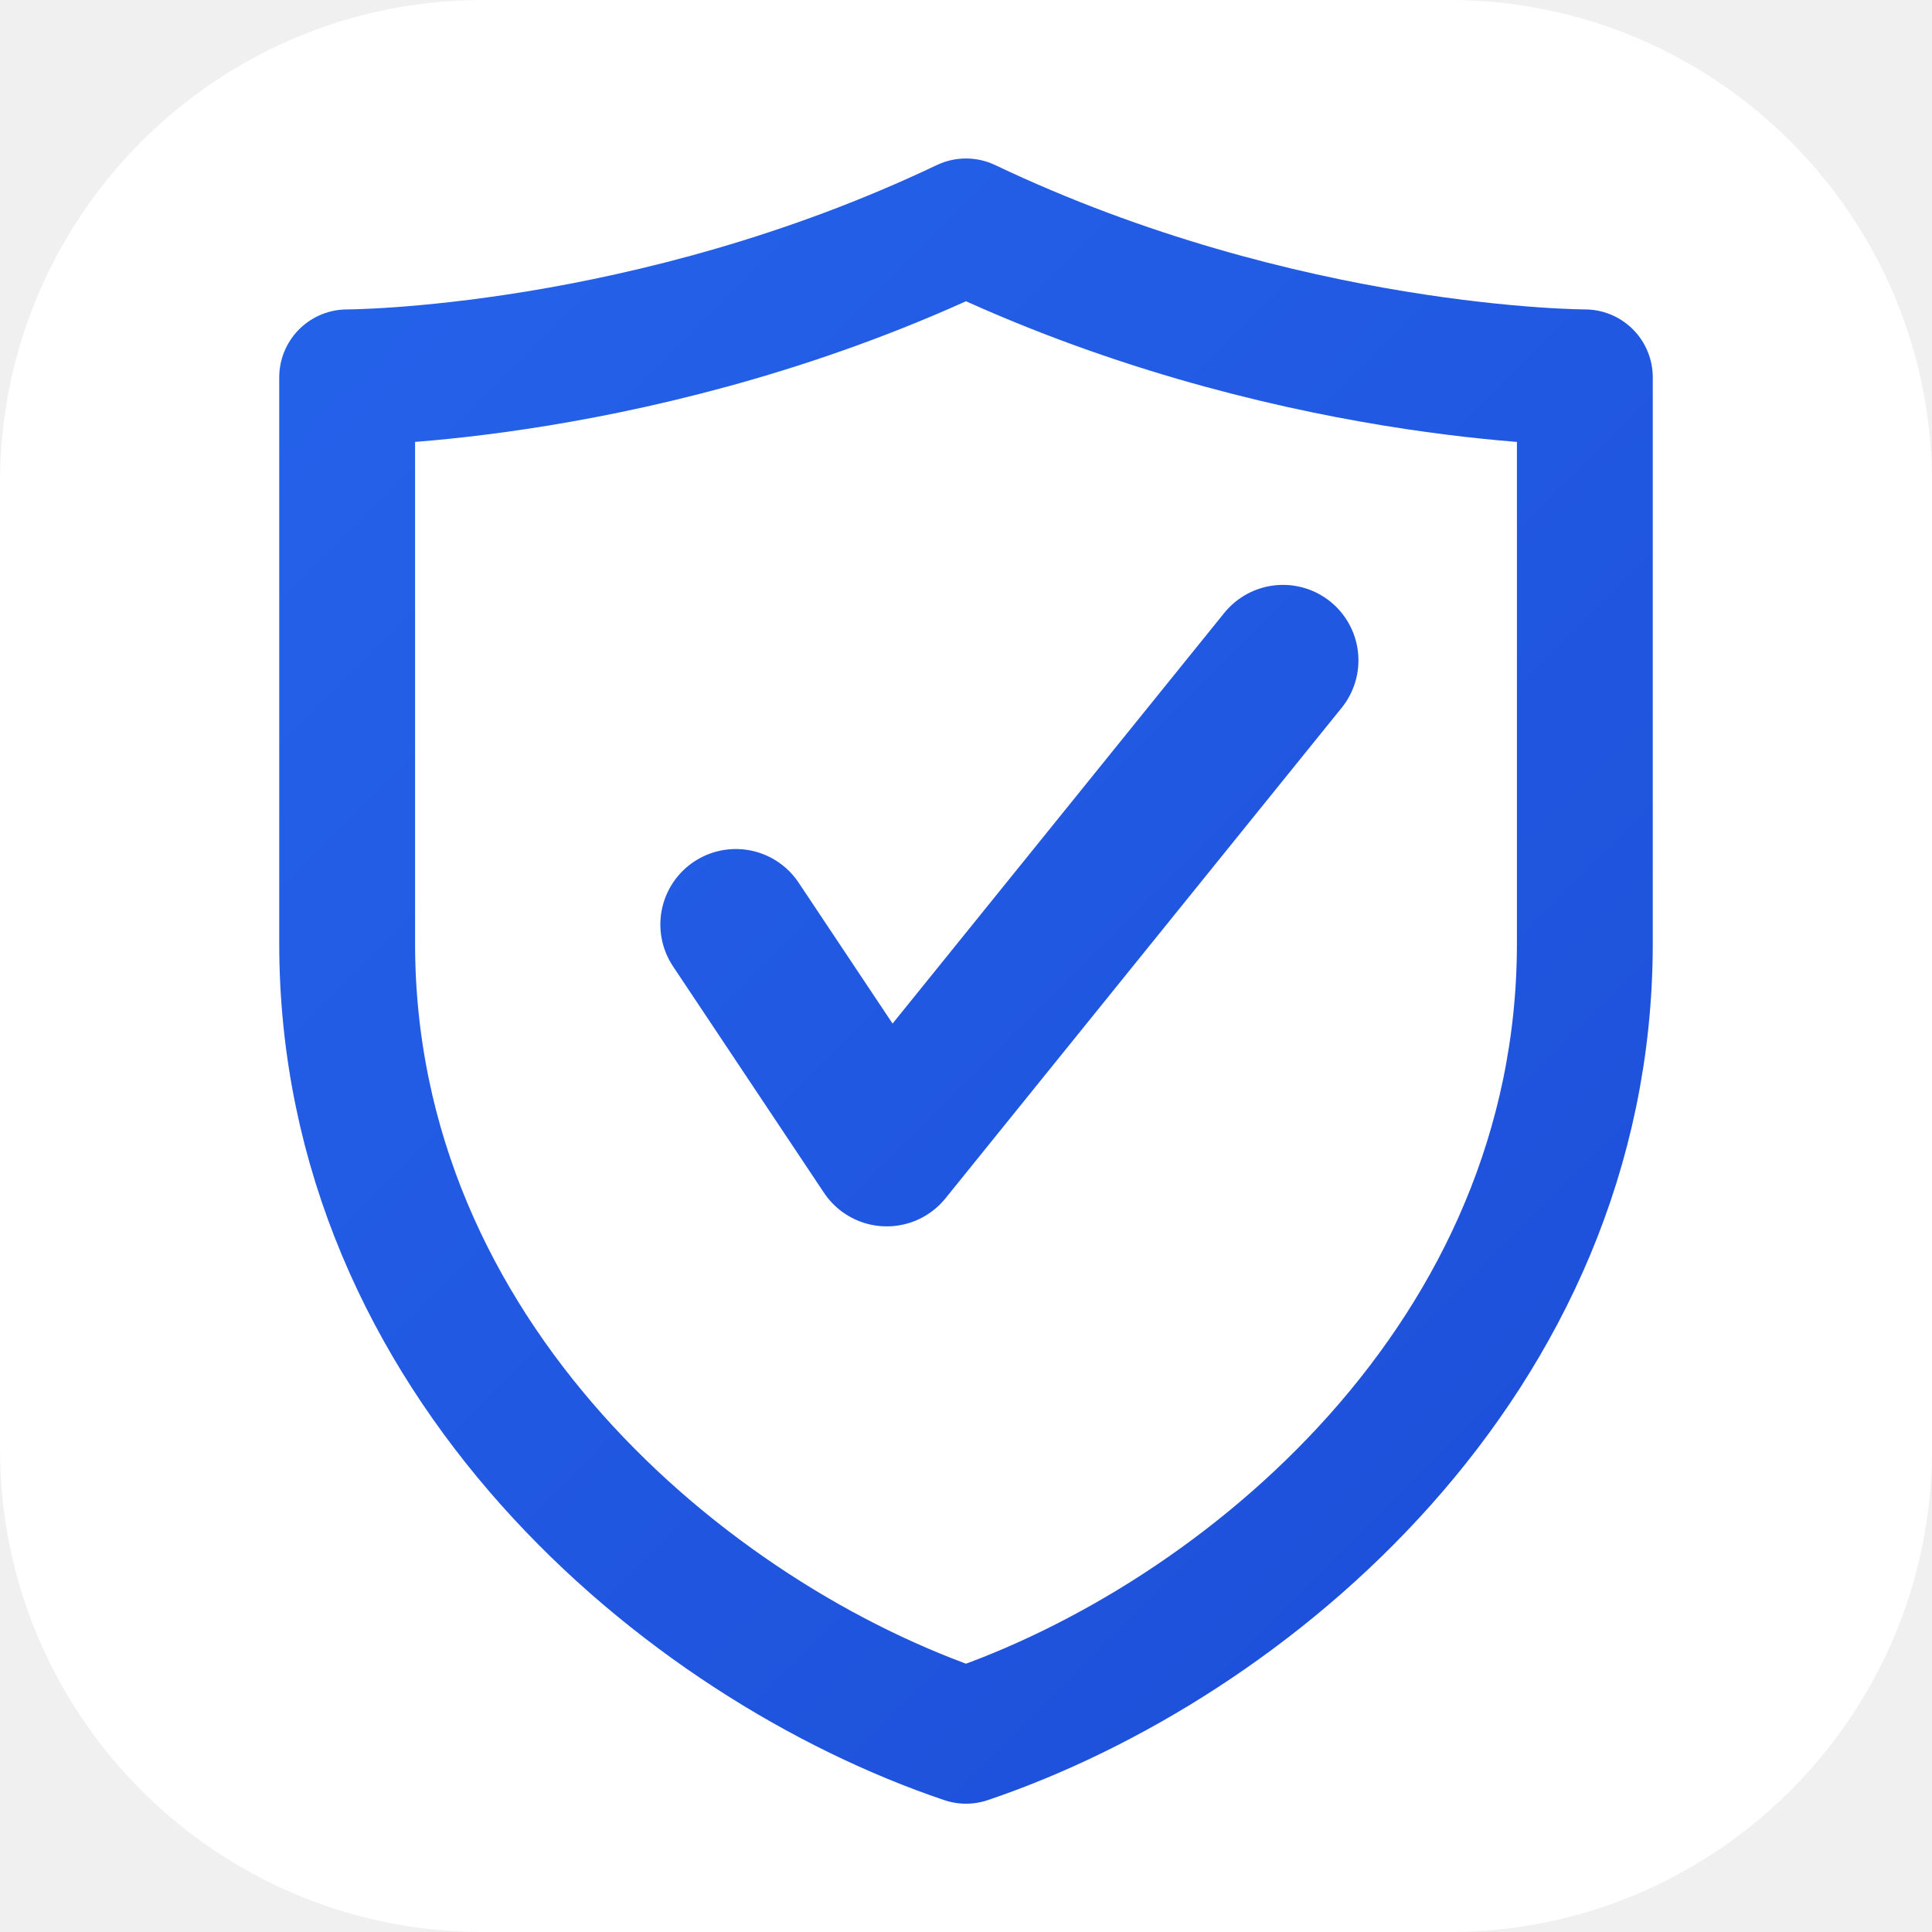
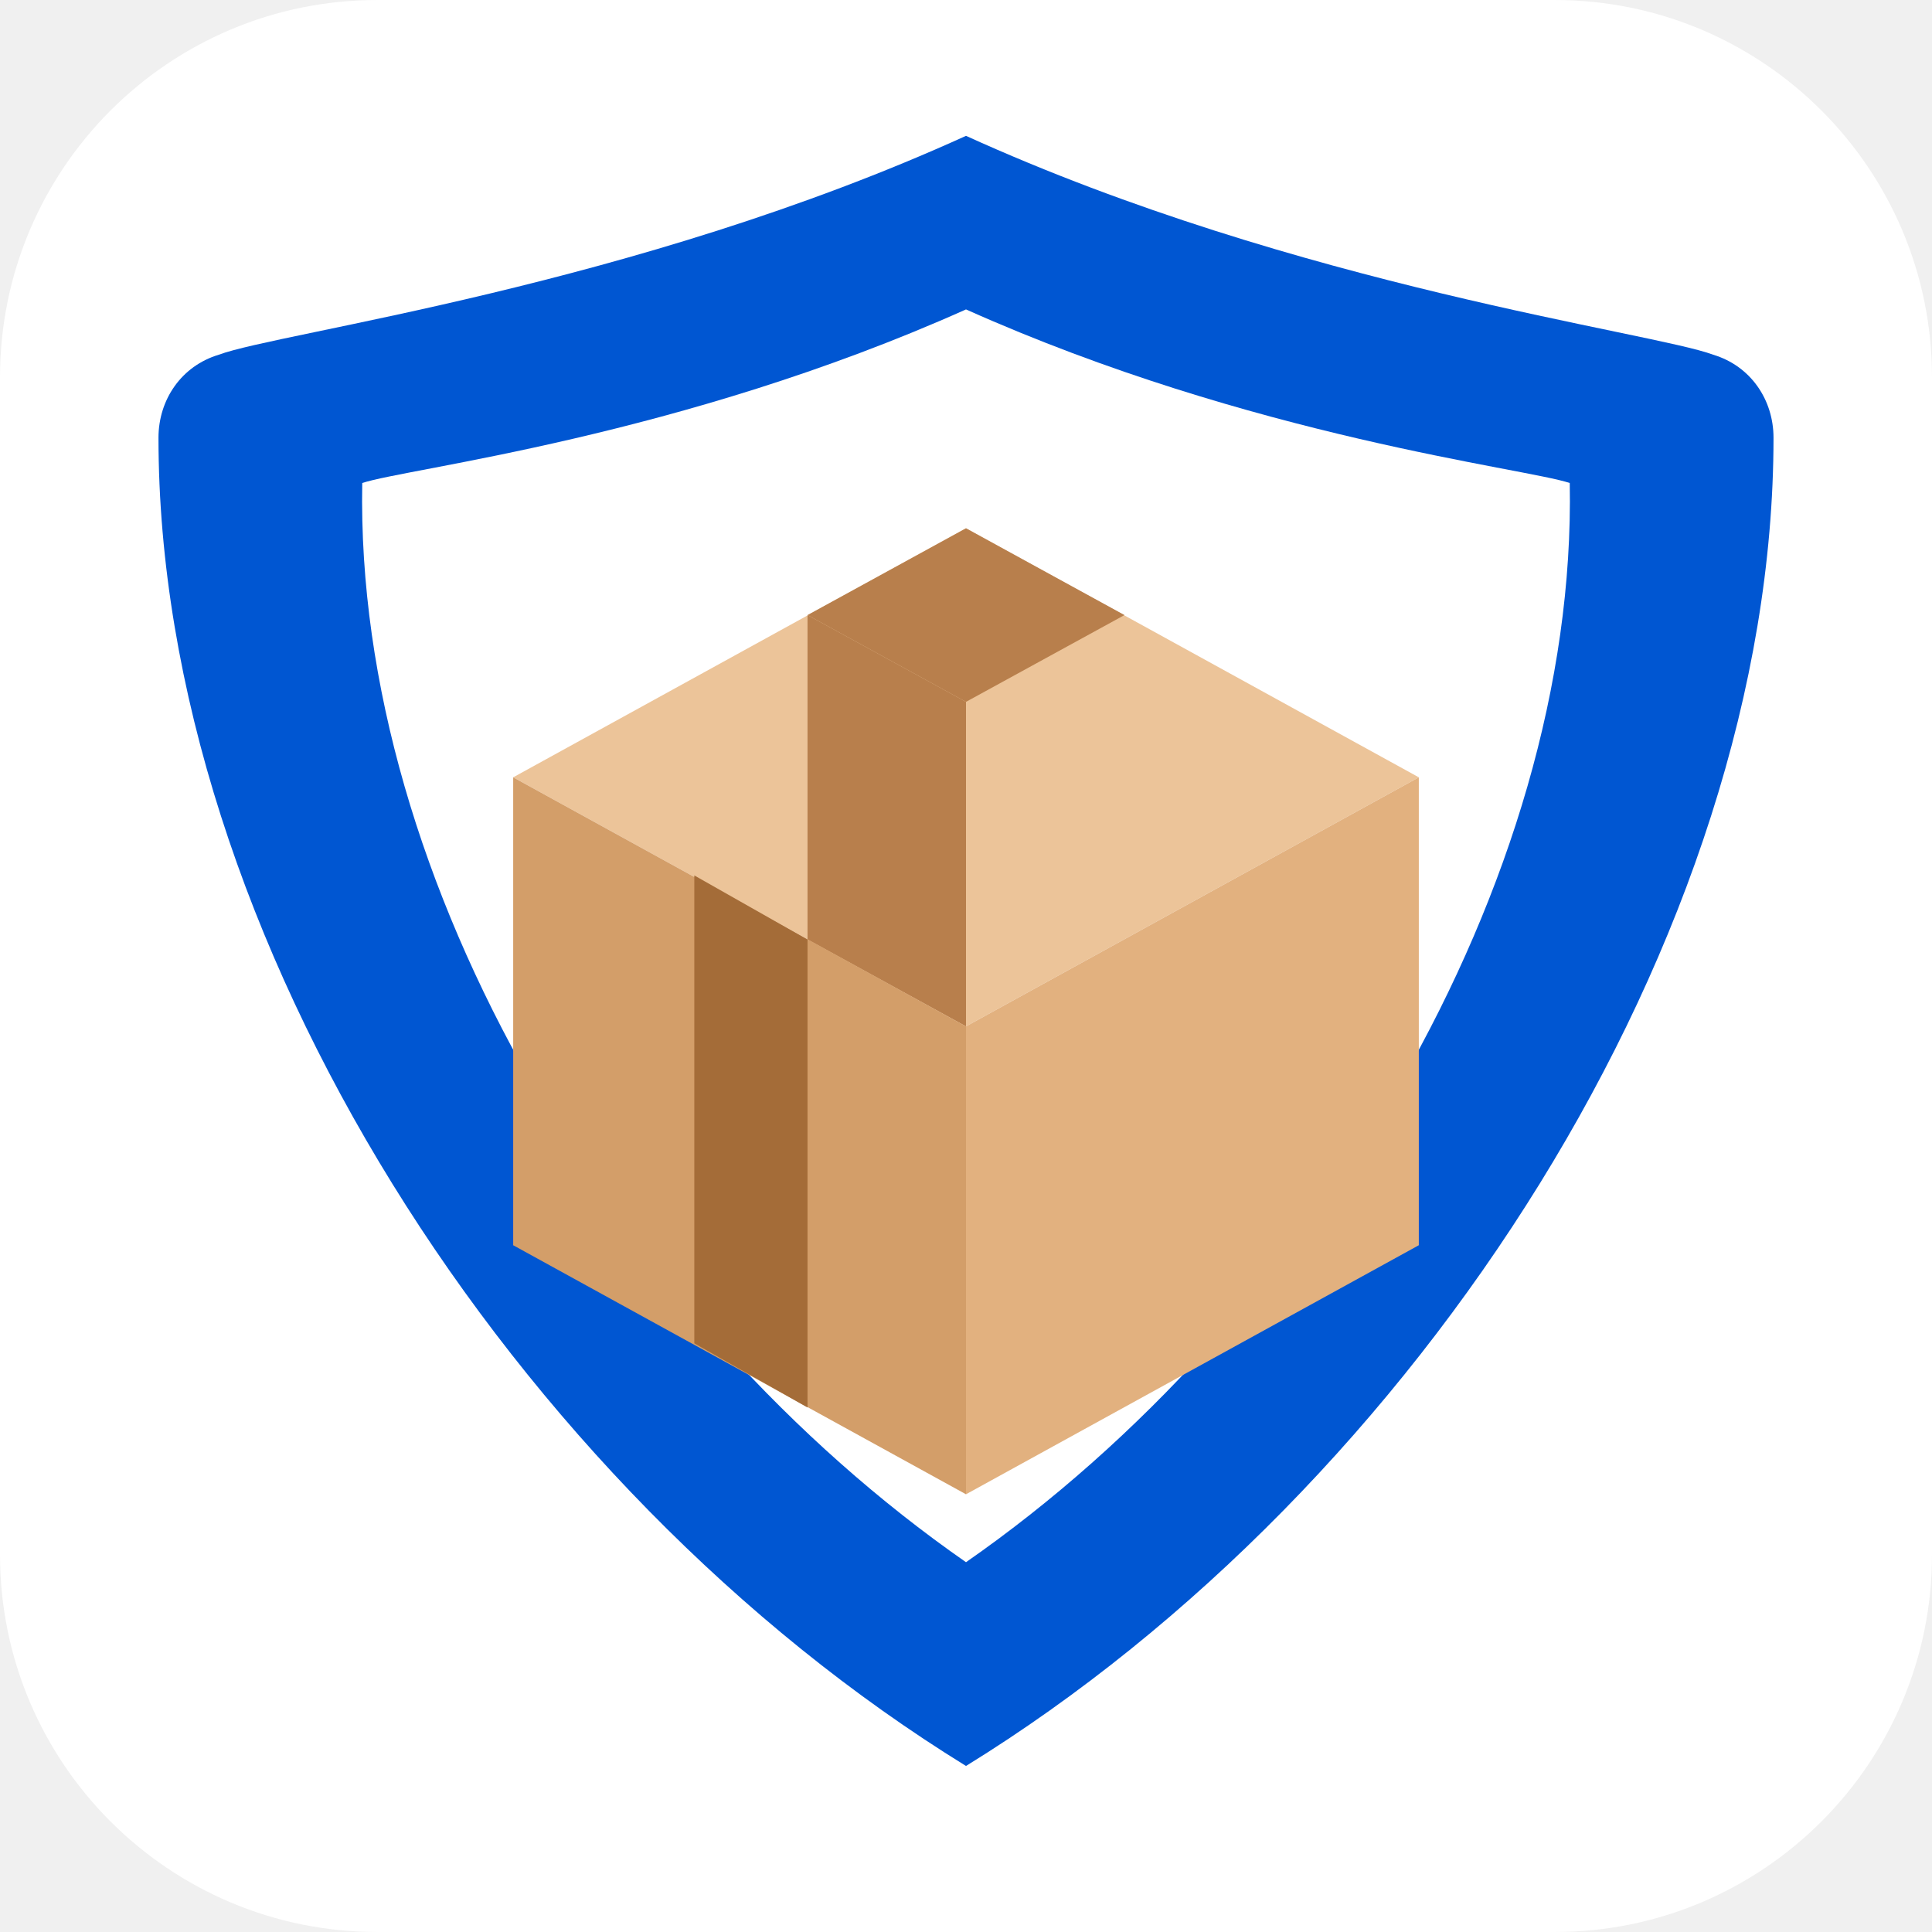
<svg xmlns="http://www.w3.org/2000/svg" viewBox="0 0 512 512" fill="none">
-   <defs>
-     <linearGradient id="shieldGrad" x1="50" y1="50" x2="450" y2="450" gradientUnits="userSpaceOnUse">
-       <stop offset="0%" stop-color="#2563EB" />
-       <stop offset="100%" stop-color="#1D4ED8" />
-     </linearGradient>
-   </defs>
-   <rect width="512" height="512" rx="128" fill="#FFFFFF" />
-   <path d="M256 60C340 100 420 100 420 100V250C420 360 330 435 256 460C182 435 92 360 92 250V100C92 100 172 100 256 60Z" stroke="url(#shieldGrad)" stroke-width="36" stroke-linecap="round" stroke-linejoin="round" fill="none" />
-   <path d="M195 245L235 305L340 175" stroke="url(#shieldGrad)" stroke-width="40" stroke-linecap="round" stroke-linejoin="round" />
+   <rect width="512" height="512" rx="100" fill="#FFFFFF" />
+   <path d="M256 36 C344 76 438 88 454 94 C464 97 470 106 470 116 C470 248 376 394 256 468 C136 394 42 248 42 116 C42 106 48 97 58 94 C74 88 168 76 256 36 Z" fill="#0056D2" />
+   <path d="M256 82 C332 116 404 124 416 128 C418 234 348 350 256 414 C164 350 94 234 96 128 C108 124 180 116 256 82 Z" fill="#FFFFFF" />
+   <polygon points="256,140 376,206 256,272 136,206" fill="#ECC499" />
+   <polygon points="214,163 256,140 298,163 256,186" fill="#B87F4C" />
+   <polygon points="214,163 256,186 256,272 214,249" fill="#B87F4C" />
+   <polygon points="136,206 256,272 256,396 136,330" fill="#D39E69" />
+   <polygon points="184,232 214,249 214,373 184,356" fill="#A46C38" />
+   <polygon points="256,272 376,206 376,330 256,396" fill="#E2B17F" />
</svg>
